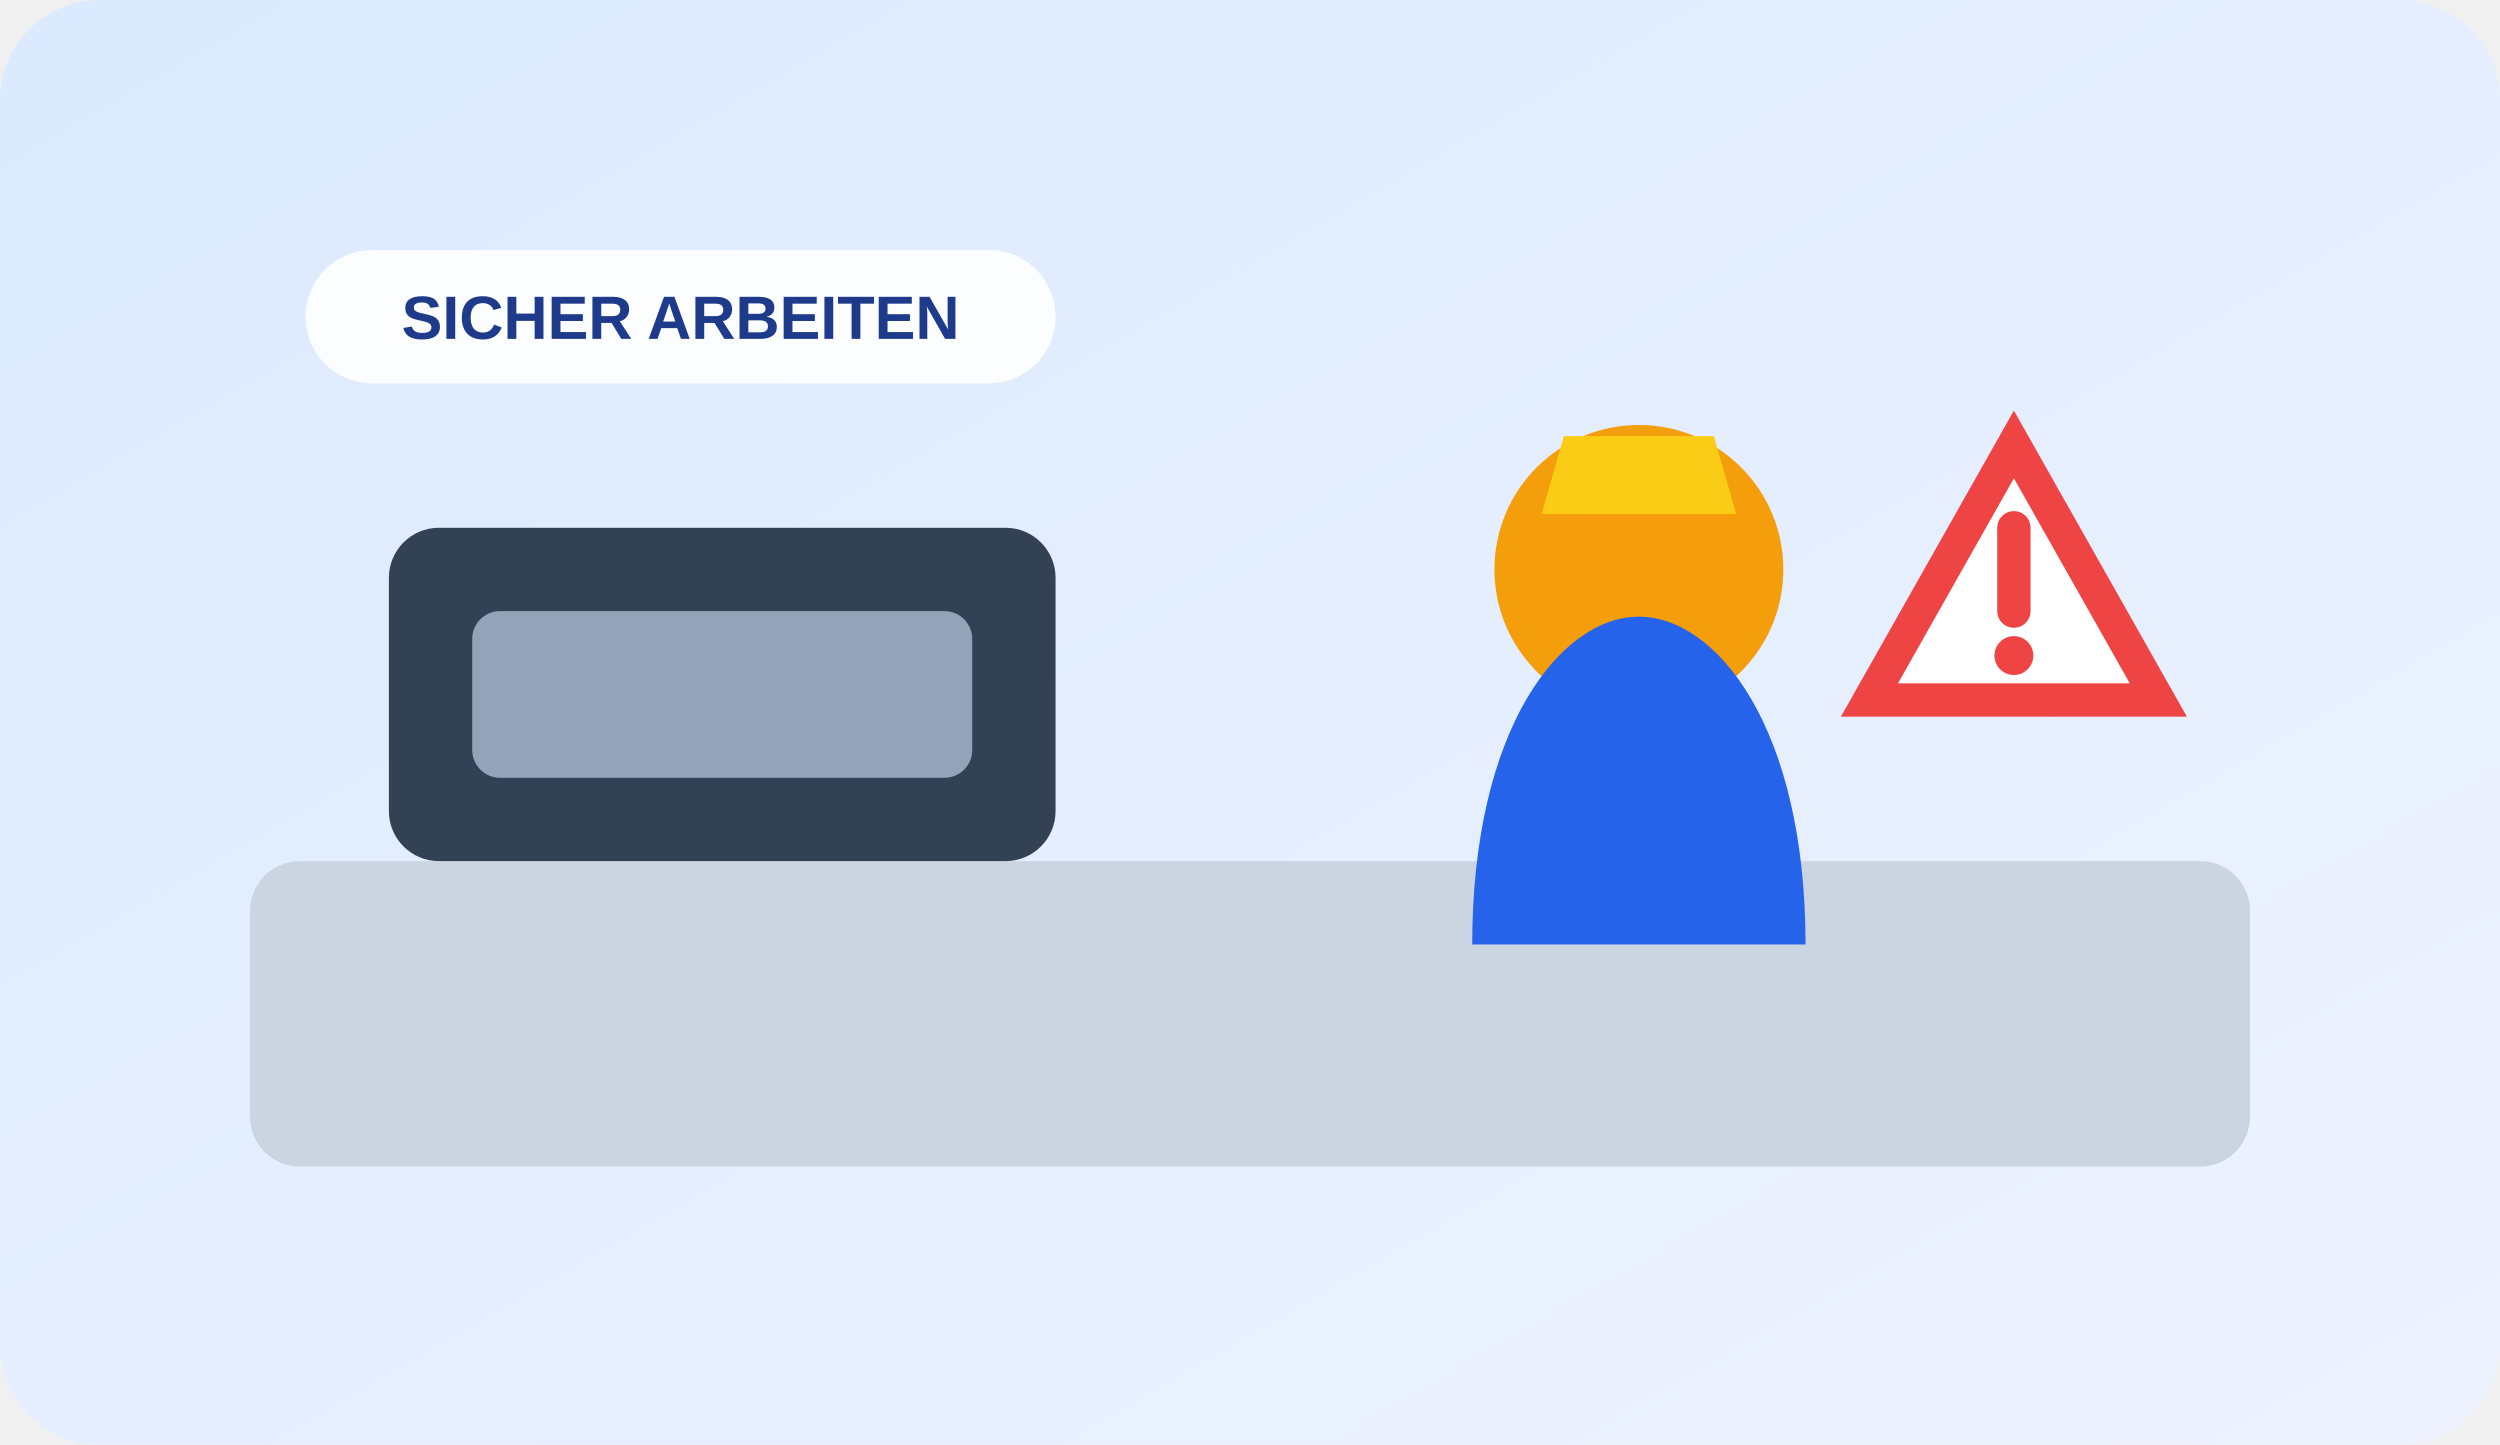
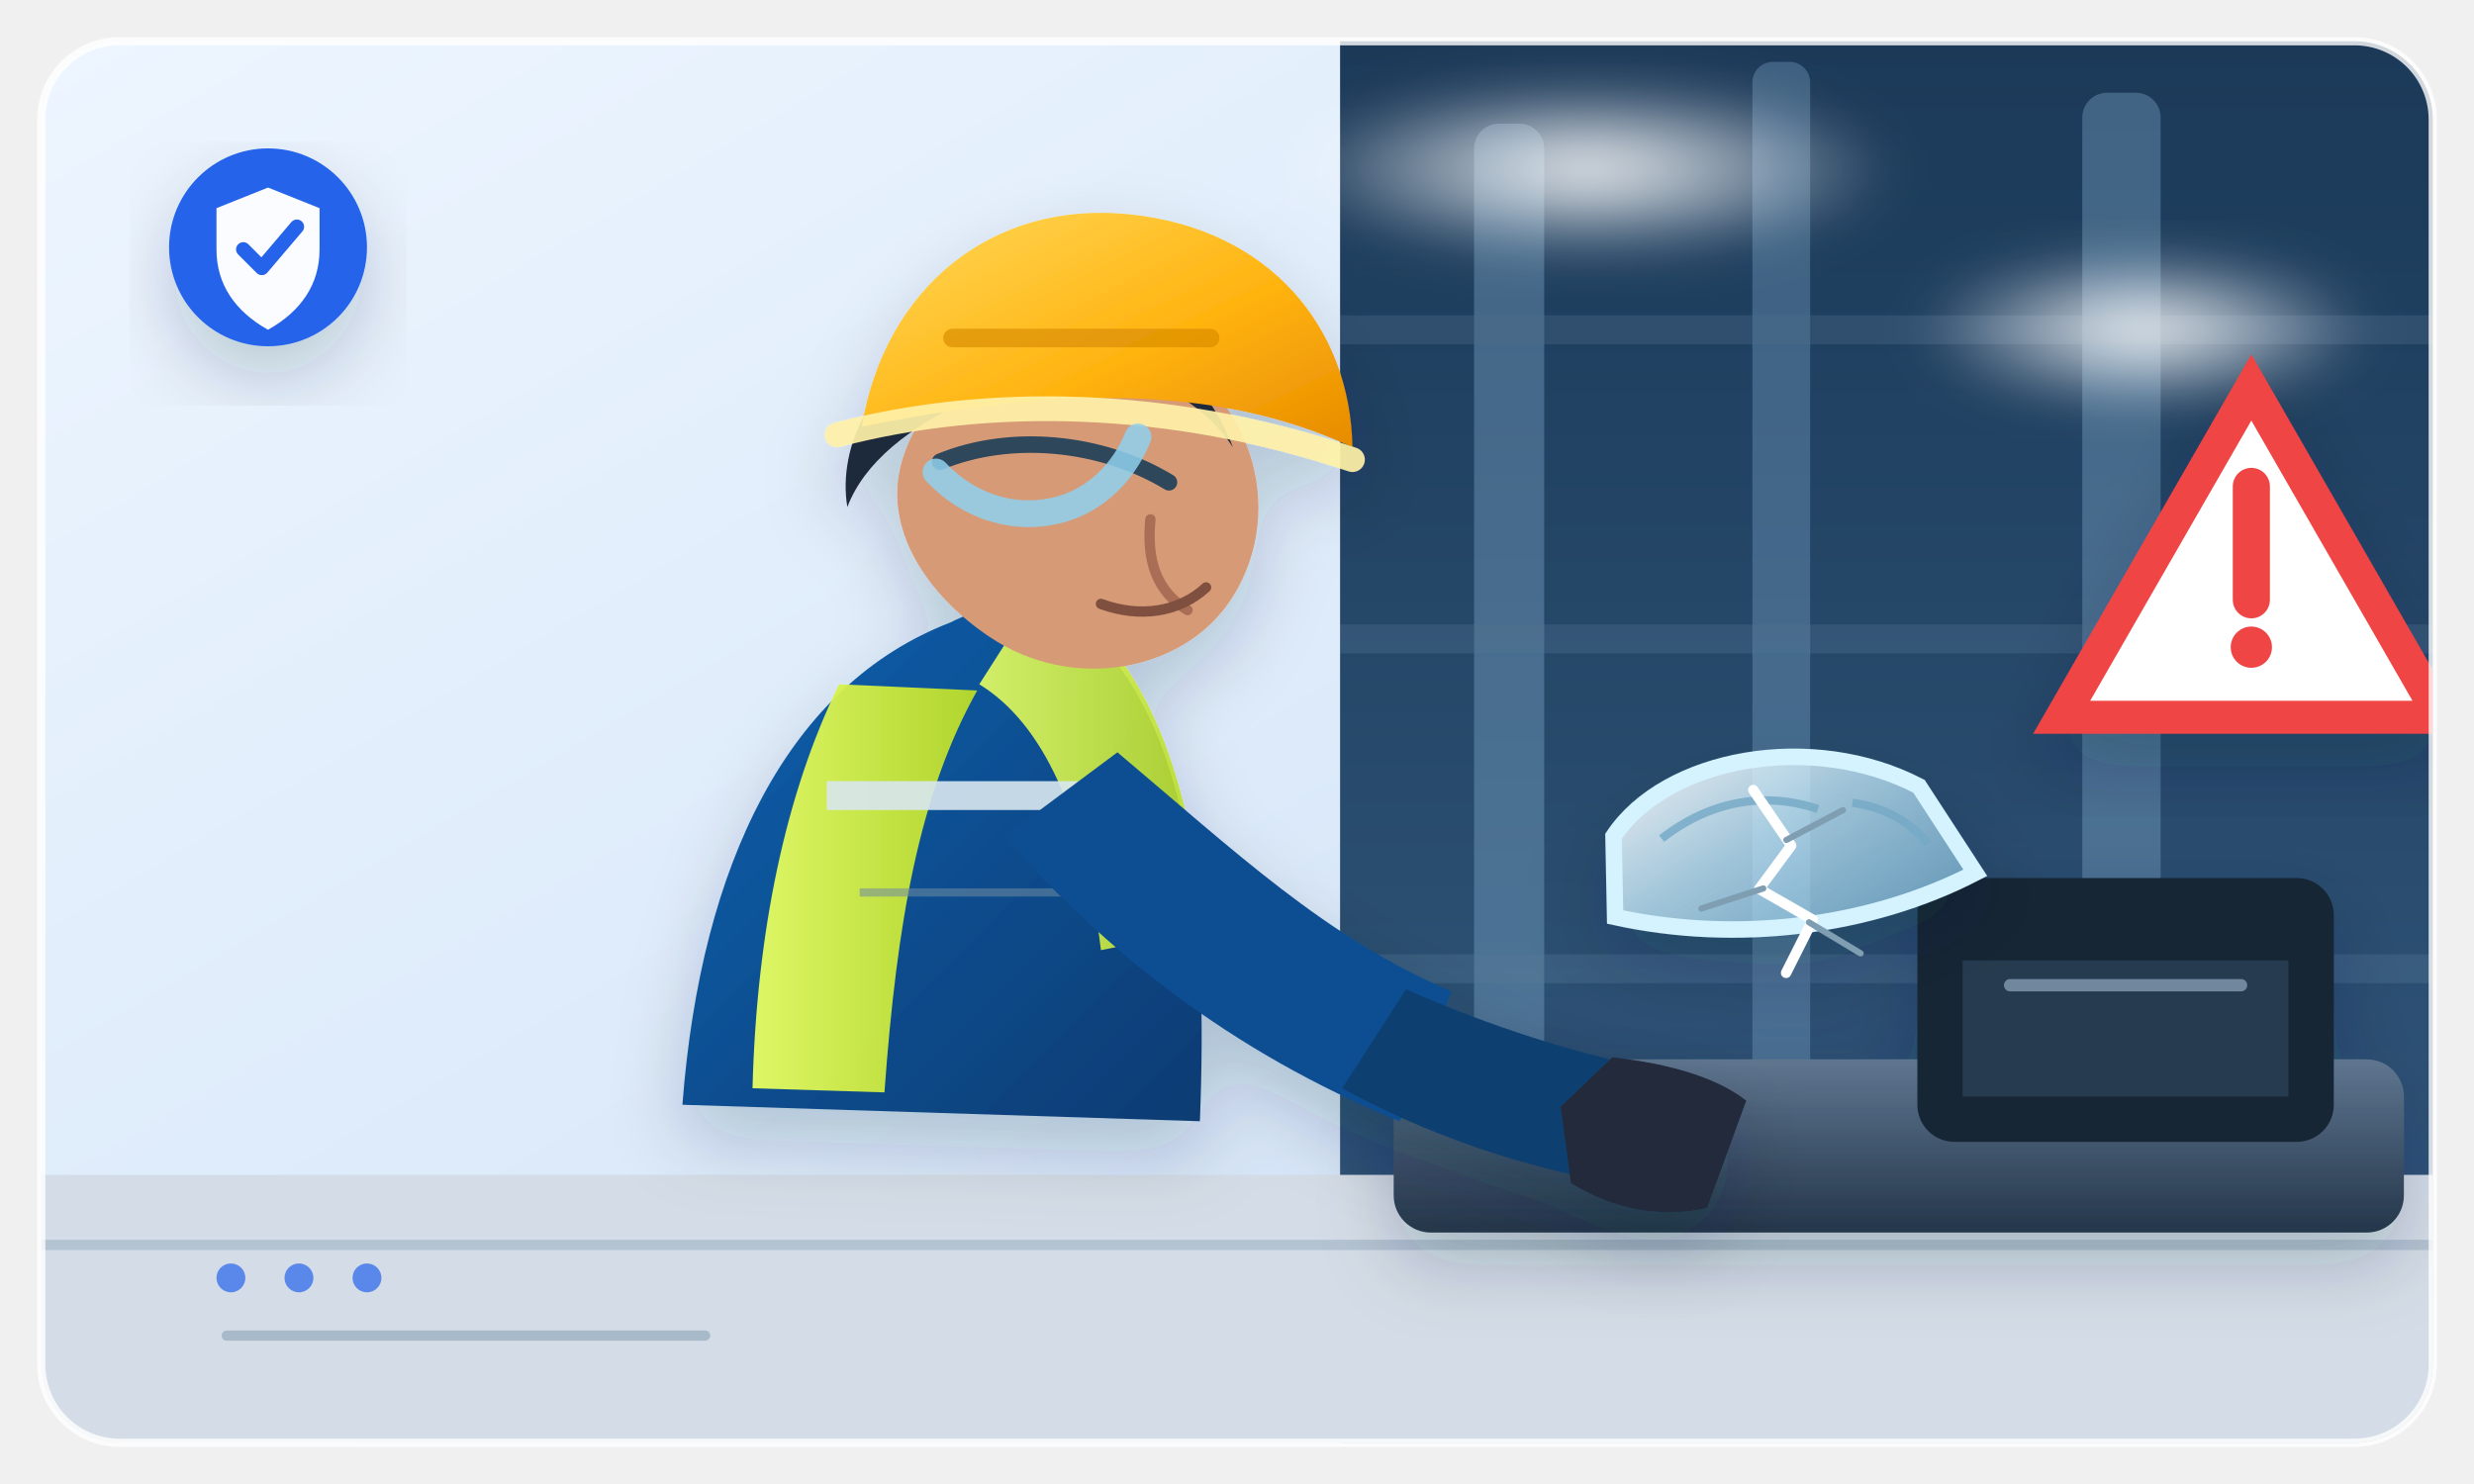
- <svg xmlns="http://www.w3.org/2000/svg" viewBox="0 0 900 520" role="img" aria-labelledby="t d">
+ <svg xmlns="http://www.w3.org/2000/svg" viewBox="0 0 1200 720" role="img" aria-label="Professionelle Illustration: Beschäftigter prüft beschädigte Schutzausrüstung an einem sicheren Industriearbeitsplatz">
  <defs>
-     <linearGradient id="g" x1="0" y1="0" x2="1" y2="1">
-       <stop stop-color="#dbeafe" />
-       <stop offset="1" stop-color="#eef2ff" />
+     <linearGradient id="bg" x1="0" y1="0" x2="1" y2="1">
+       <stop stop-color="#eef6ff" />
+       <stop offset=".52" stop-color="#dceafa" />
+       <stop offset="1" stop-color="#c7d9ef" />
    </linearGradient>
+     <linearGradient id="factory" x1="0" y1="0" x2="0" y2="1">
+       <stop stop-color="#173454" />
+       <stop offset="1" stop-color="#31587d" />
+     </linearGradient>
+     <linearGradient id="glass" x1="0" y1="0" x2="1" y2="1">
+       <stop stop-color="#ffffff" stop-opacity=".92" />
+       <stop offset=".45" stop-color="#c9efff" stop-opacity=".72" />
+       <stop offset="1" stop-color="#8bc9e8" stop-opacity=".6" />
+     </linearGradient>
+     <linearGradient id="helmet" x1="0" y1="0" x2="1" y2="1">
+       <stop stop-color="#ffd95a" />
+       <stop offset=".58" stop-color="#ffb30f" />
+       <stop offset="1" stop-color="#e78b00" />
+     </linearGradient>
+     <linearGradient id="jacket" x1="0" y1="0" x2="1" y2="1">
+       <stop stop-color="#1262b0" />
+       <stop offset="1" stop-color="#073b72" />
+     </linearGradient>
+     <linearGradient id="vest" x1="0" y1="0" x2="1" y2="0">
+       <stop stop-color="#e7ff63" />
+       <stop offset="1" stop-color="#b9db28" />
+     </linearGradient>
+     <linearGradient id="bench" x1="0" y1="0" x2="0" y2="1">
+       <stop stop-color="#5f7690" />
+       <stop offset="1" stop-color="#24364a" />
+     </linearGradient>
+     <radialGradient id="light" cx="50%" cy="50%" r="50%">
+       <stop stop-color="#fff" stop-opacity=".95" />
+       <stop offset="1" stop-color="#fff" stop-opacity="0" />
+     </radialGradient>
+     <filter id="shadow" x="-20%" y="-20%" width="140%" height="150%">
+       <feDropShadow dx="0" dy="16" stdDeviation="18" flood-color="#0f2740" flood-opacity=".2" />
+     </filter>
+     <filter id="soft" x="-20%" y="-20%" width="140%" height="140%">
+       <feGaussianBlur stdDeviation="12" />
+     </filter>
+     <clipPath id="scene">
+       <rect x="20" y="20" width="1160" height="680" rx="38" />
+     </clipPath>
  </defs>
-   <rect width="900" height="520" rx="36" fill="url(#g)" />
-   <rect x="90" y="310" width="720" height="110" rx="18" fill="#cbd5e1" />
-   <rect x="140" y="190" width="240" height="120" rx="18" fill="#334155" />
-   <rect x="170" y="220" width="180" height="60" rx="10" fill="#94a3b8" />
-   <circle cx="590" cy="205" r="52" fill="#f59e0b" />
-   <path d="M530 340c0-78 32-118 60-118s60 40 60 118" fill="#2563eb" />
-   <path d="M555 185h70l-8-28h-54z" fill="#facc15" />
-   <path d="M725 160l52 92H673z" fill="#fff" stroke="#ef4444" stroke-width="12" />
-   <path d="M725 190v30" stroke="#ef4444" stroke-width="12" stroke-linecap="round" />
-   <circle cx="725" cy="236" r="7" fill="#ef4444" />
-   <rect x="110" y="90" width="270" height="48" rx="24" fill="#fff" opacity=".9" />
-   <text x="245" y="122" text-anchor="middle" font-family="Arial" font-size="22" font-weight="700" fill="#1e3a8a">SICHER ARBEITEN</text>
+   <g clip-path="url(#scene)">
+     <rect width="1200" height="720" fill="url(#bg)" />
+     <rect x="650" y="0" width="550" height="720" fill="url(#factory)" opacity=".98" />
+     <g opacity=".3">
+       <rect x="715" y="60" width="34" height="470" rx="12" fill="#9cc5e7" />
+       <rect x="850" y="30" width="28" height="500" rx="10" fill="#8db9dd" />
+       <rect x="1010" y="45" width="38" height="485" rx="12" fill="#9cc5e7" />
+       <path d="M650 160h550M650 310h550M650 470h550" stroke="#b9d6ee" stroke-width="14" opacity=".35" />
+     </g>
+     <ellipse cx="770" cy="82" rx="150" ry="44" fill="url(#light)" filter="url(#soft)" />
+     <ellipse cx="1040" cy="160" rx="110" ry="38" fill="url(#light)" filter="url(#soft)" />
+     <rect x="0" y="570" width="1200" height="150" fill="#d4dde7" />
+     <path d="M0 604h1200" stroke="#b4c3d2" stroke-width="5" />
+     <g filter="url(#shadow)">
+       <rect x="676" y="514" width="490" height="84" rx="18" fill="url(#bench)" />
+       <rect x="930" y="426" width="202" height="128" rx="18" fill="#172536" />
+       <path d="M952 466h158v66H952z" fill="#263b50" />
+       <path d="M975 478h112" stroke="#6f879e" stroke-width="6" stroke-linecap="round" />
+     </g>
+     <g filter="url(#shadow)">
+       <path d="M461 302c-78 30-121 116-130 234l251 8c4-102-5-181-45-228-21-25-46-29-76-14z" fill="url(#jacket)" />
+       <path d="M407 332c-26 53-40 120-42 196l64 2c6-83 17-145 45-195z" fill="url(#vest)" opacity=".95" />
+       <path d="M475 332c31 19 51 63 59 129l50-10c-8-89-36-142-79-166z" fill="url(#vest)" opacity=".9" />
+       <path d="M401 386h150" stroke="#d8e7ef" stroke-width="14" opacity=".9" />
+       <path d="M417 433h141" stroke="#718aa0" stroke-width="4" opacity=".55" />
+       <path d="M542 365c57 48 101 90 162 116l-25 63c-83-34-143-83-192-138z" fill="#0b4e91" />
+       <path d="M682 480c41 18 81 31 122 39l-15 56c-51-8-100-26-138-47z" fill="#113f70" />
+       <path d="M782 513c28 3 51 10 65 21l-19 52c-22 5-45 1-66-12l-5-37z" fill="#202c3a" />
+       <path d="M438 222c14-44 69-72 117-55 51 19 71 80 42 124-23 35-77 45-117 18-30-20-53-53-42-87z" fill="#d69a76" />
+       <path d="M474 192c41-28 101-11 124 25-20-54-84-83-139-54-35 18-53 53-48 83 8-21 29-39 63-54z" fill="#1e293b" />
+       <path d="M418 207c11-67 63-110 130-103 68 7 107 55 108 113-67-31-144-29-238-10z" fill="url(#helmet)" />
+       <path d="M406 211c72-19 161-18 250 12" fill="none" stroke="#fff1a8" stroke-width="12" stroke-linecap="round" opacity=".92" />
+       <path d="M462 164h125" stroke="#d78b00" stroke-width="9" stroke-linecap="round" opacity=".65" />
+       <path d="M456 224c34-14 78-10 111 10" fill="none" stroke="#2e465a" stroke-width="8" stroke-linecap="round" />
+       <path d="M454 229c17 18 40 24 61 18 17-5 30-18 37-35" fill="none" stroke="#8fd1ee" stroke-width="13" stroke-linecap="round" opacity=".85" />
+       <path d="M558 252c-2 20 3 35 18 44" fill="none" stroke="#a96e54" stroke-width="5" stroke-linecap="round" />
+       <path d="M534 293c19 7 38 4 51-8" fill="none" stroke="#7f4f3f" stroke-width="5" stroke-linecap="round" />
+     </g>
+     <g transform="translate(778 368) rotate(-7)" filter="url(#shadow)">
+       <path d="M0 38c30-35 102-39 150-6l22 45c-54 20-119 20-176 0z" fill="url(#glass)" stroke="#d5f3ff" stroke-width="8" />
+       <path d="M23 42c25-15 52-17 77-5M117 36c15 4 26 12 34 24" fill="none" stroke="#74a9c6" stroke-width="4" opacity=".8" />
+       <path d="M70 24l15 29-18 19 24 18-16 24" fill="none" stroke="#ffffff" stroke-width="5" stroke-linecap="round" stroke-linejoin="round" />
+       <path d="M83 50l29-11M69 72l-31 6M89 91l23 18" stroke="#7f9eb2" stroke-width="3" stroke-linecap="round" />
+     </g>
+     <g transform="translate(1000 188)" filter="url(#shadow)">
+       <path d="M0 160L92 0l92 160z" fill="#ffffff" stroke="#ef4444" stroke-width="16" />
+       <path d="M92 48v55" stroke="#ef4444" stroke-width="18" stroke-linecap="round" />
+       <circle cx="92" cy="126" r="10" fill="#ef4444" />
+     </g>
+     <g transform="translate(82 72)" filter="url(#shadow)">
+       <circle cx="48" cy="48" r="48" fill="#2563eb" />
+       <path d="M48 19l25 10v20c0 17-9 30-25 39-16-9-25-22-25-39V29z" fill="#fff" opacity=".98" />
+       <path d="M36 49l9 9 17-20" fill="none" stroke="#2563eb" stroke-width="7" stroke-linecap="round" stroke-linejoin="round" />
+     </g>
+     <g opacity=".7">
+       <circle cx="112" cy="620" r="7" fill="#2563eb" />
+       <circle cx="145" cy="620" r="7" fill="#2563eb" />
+       <circle cx="178" cy="620" r="7" fill="#2563eb" />
+       <path d="M110 648h232" stroke="#95aabd" stroke-width="5" stroke-linecap="round" />
+     </g>
+   </g>
+   <rect x="20" y="20" width="1160" height="680" rx="38" fill="none" stroke="#ffffff" stroke-width="4" opacity=".8" />
</svg>
